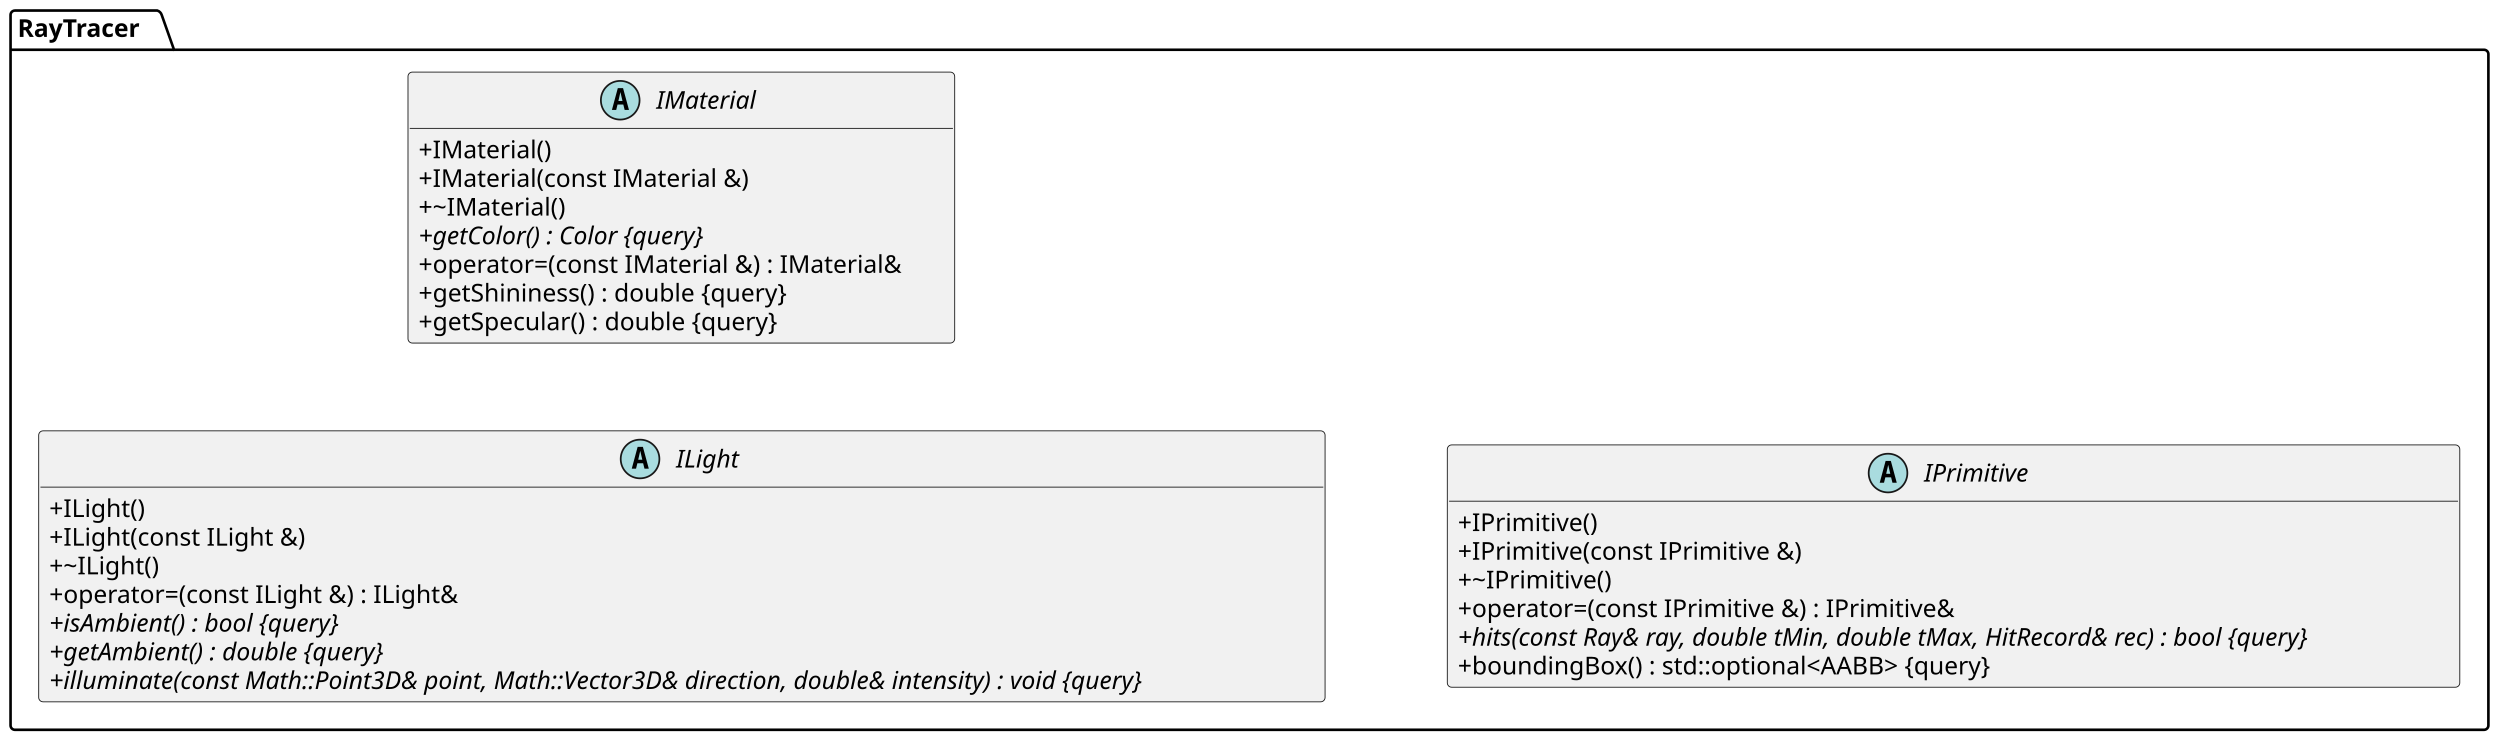
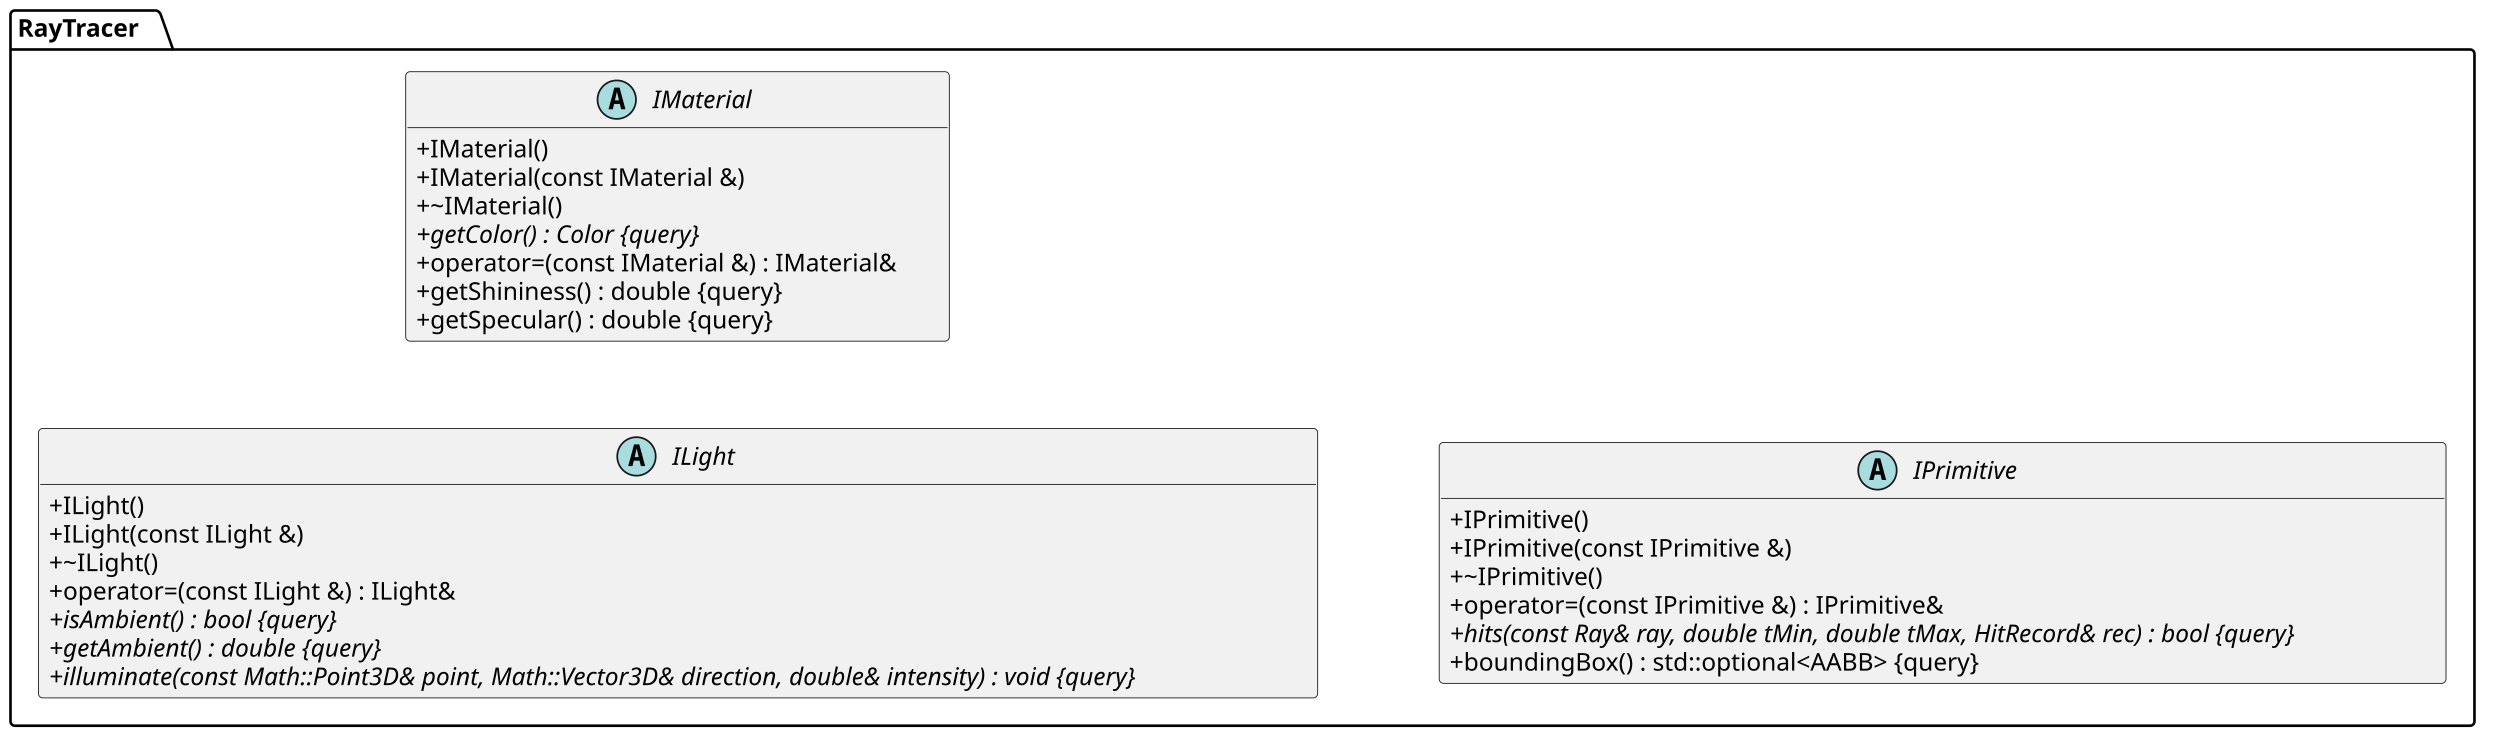
- <svg xmlns="http://www.w3.org/2000/svg" contentStyleType="text/css" data-diagram-type="CLASS" height="527.5px" preserveAspectRatio="none" style="width:1777px;height:527px;background:#FFFFFF;" version="1.1" viewBox="0 0 1777 527" width="1777.5px" zoomAndPan="magnify">
+ <svg xmlns="http://www.w3.org/2000/svg" contentStyleType="text/css" data-diagram-type="CLASS" height="537.5px" preserveAspectRatio="none" style="width:1787px;height:537px;background:#FFFFFF;" version="1.1" viewBox="0 0 1787 537" width="1787.5px" zoomAndPan="magnify">
  <defs />
  <g>
    <g class="cluster" data-qualified-name="RayTracer" data-source-line="15" id="ent0002">
      <path d="M10.625,7.5 L111.816,7.5 A4.688,4.688 0 0 1 114.941,10.625 L123.691,35.371 L1765.625,35.371 A3.125,3.125 0 0 1 1768.75,38.496 L1768.75,515.625 A3.125,3.125 0 0 1 1765.625,518.75 L10.625,518.75 A3.125,3.125 0 0 1 7.5,515.625 L7.5,10.625 A3.125,3.125 0 0 1 10.625,7.5" fill="none" style="stroke:#000000;stroke-width:1.875;" />
      <line style="stroke:#000000;stroke-width:1.875;" x1="7.5" x2="123.691" y1="35.371" y2="35.371" />
-       <text fill="#000000" font-family="sans-serif" font-size="17.5" font-weight="bold" lengthAdjust="spacing" textLength="99.941" x="12.5" y="26.244">RayTracer</text>
+       <text fill="#000000" font-family="sans-serif" font-size="17.5" font-weight="700" lengthAdjust="spacing" textLength="99.941" x="12.5" y="26.244">RayTracer</text>
    </g>
    <g class="entity" data-qualified-name="RayTracer.ILight" data-source-line="16" id="ent0003">
      <rect fill="#F1F1F1" height="192.598" rx="3.125" ry="3.125" style="stroke:#181818;stroke-width:0.625;" width="914.362" x="27.5" y="306.25" />
      <ellipse cx="454.951" cy="326.25" fill="#A9DCDF" rx="13.75" ry="13.75" style="stroke:#181818;stroke-width:1.25;" />
      <path d="M455.088,320.43 L453.643,326.777 L456.553,326.777 L455.088,320.43 Z M453.232,317.637 L456.963,317.637 L461.162,333.125 L458.096,333.125 L457.139,329.297 L453.037,329.297 L452.1,333.125 L449.053,333.125 L453.232,317.637 Z " fill="#000000" />
      <text fill="#000000" font-family="sans-serif" font-size="17.5" font-style="italic" lengthAdjust="spacing" textLength="48.834" x="480.576" y="332.308">ILight</text>
      <line style="stroke:#181818;stroke-width:0.625;" x1="28.75" x2="940.612" y1="346.25" y2="346.25" />
      <text fill="#000000" font-family="sans-serif" font-size="17.5" lengthAdjust="spacing" textLength="77.152" x="35" y="367.494">+ILight()</text>
      <text fill="#000000" font-family="sans-serif" font-size="17.5" lengthAdjust="spacing" textLength="198.157" x="35" y="387.865">+ILight(const ILight &amp;)</text>
      <text fill="#000000" font-family="sans-serif" font-size="17.5" lengthAdjust="spacing" textLength="91.815" x="35" y="408.236">+~ILight()</text>
      <text fill="#000000" font-family="sans-serif" font-size="17.5" lengthAdjust="spacing" textLength="318.751" x="35" y="428.607">+operator=(const ILight &amp;) : ILight&amp;</text>
      <text fill="#000000" font-family="sans-serif" font-size="17.5" font-style="italic" lengthAdjust="spacing" textLength="248.76" x="35" y="448.978">+isAmbient() : bool {query}</text>
      <text fill="#000000" font-family="sans-serif" font-size="17.5" font-style="italic" lengthAdjust="spacing" textLength="285.776" x="35" y="469.349">+getAmbient() : double {query}</text>
      <text fill="#000000" font-family="sans-serif" font-size="17.5" font-style="italic" lengthAdjust="spacing" textLength="899.362" x="35" y="489.721">+illuminate(const Math::Point3D&amp; point, Math::Vector3D&amp; direction, double&amp; intensity) : void {query}</text>
    </g>
    <g class="entity" data-qualified-name="RayTracer.IMaterial" data-source-line="26" id="ent0004">
      <rect fill="#F1F1F1" height="192.598" rx="3.125" ry="3.125" style="stroke:#181818;stroke-width:0.625;" width="388.592" x="290" y="51.25" />
      <ellipse cx="440.856" cy="71.25" fill="#A9DCDF" rx="13.75" ry="13.75" style="stroke:#181818;stroke-width:1.25;" />
      <path d="M440.993,65.43 L439.548,71.777 L442.458,71.777 L440.993,65.43 Z M439.138,62.637 L442.868,62.637 L447.067,78.125 L444.001,78.125 L443.044,74.297 L438.942,74.297 L438.005,78.125 L434.958,78.125 L439.138,62.637 Z " fill="#000000" />
      <text fill="#000000" font-family="sans-serif" font-size="17.5" font-style="italic" lengthAdjust="spacing" textLength="76.255" x="466.481" y="77.308">IMaterial</text>
      <line style="stroke:#181818;stroke-width:0.625;" x1="291.25" x2="677.342" y1="91.25" y2="91.25" />
      <text fill="#000000" font-family="sans-serif" font-size="17.5" lengthAdjust="spacing" textLength="104.573" x="297.5" y="112.494">+IMaterial()</text>
      <text fill="#000000" font-family="sans-serif" font-size="17.5" lengthAdjust="spacing" textLength="252.998" x="297.5" y="132.865">+IMaterial(const IMaterial &amp;)</text>
      <text fill="#000000" font-family="sans-serif" font-size="17.5" lengthAdjust="spacing" textLength="119.236" x="297.5" y="153.236">+~IMaterial()</text>
      <text fill="#000000" font-family="sans-serif" font-size="17.5" font-style="italic" lengthAdjust="spacing" textLength="243.804" x="297.5" y="173.607">+getColor() : Color {query}</text>
      <text fill="#000000" font-family="sans-serif" font-size="17.5" lengthAdjust="spacing" textLength="373.592" x="297.5" y="193.978">+operator=(const IMaterial &amp;) : IMaterial&amp;</text>
      <text fill="#000000" font-family="sans-serif" font-size="17.5" lengthAdjust="spacing" textLength="295.176" x="297.5" y="214.349">+getShininess() : double {query}</text>
      <text fill="#000000" font-family="sans-serif" font-size="17.5" lengthAdjust="spacing" textLength="288.545" x="297.5" y="234.72">+getSpecular() : double {query}</text>
    </g>
    <g class="entity" data-qualified-name="RayTracer.IPrimitive" data-source-line="36" id="ent0005">
      <rect fill="#F1F1F1" height="172.227" rx="3.125" ry="3.125" style="stroke:#181818;stroke-width:0.625;" width="719.665" x="1028.75" y="316.25" />
      <ellipse cx="1342.007" cy="336.25" fill="#A9DCDF" rx="13.75" ry="13.75" style="stroke:#181818;stroke-width:1.25;" />
      <path d="M1342.144,330.43 L1340.698,336.777 L1343.608,336.777 L1342.144,330.43 Z M1340.288,327.637 L1344.019,327.637 L1348.218,343.125 L1345.151,343.125 L1344.194,339.297 L1340.093,339.297 L1339.155,343.125 L1336.108,343.125 L1340.288,327.637 Z " fill="#000000" />
      <text fill="#000000" font-family="sans-serif" font-size="17.5" font-style="italic" lengthAdjust="spacing" textLength="82.527" x="1367.632" y="342.308">IPrimitive</text>
      <line style="stroke:#181818;stroke-width:0.625;" x1="1030" x2="1747.166" y1="356.25" y2="356.25" />
      <text fill="#000000" font-family="sans-serif" font-size="17.5" lengthAdjust="spacing" textLength="110.845" x="1036.25" y="377.494">+IPrimitive()</text>
      <text fill="#000000" font-family="sans-serif" font-size="17.5" lengthAdjust="spacing" textLength="265.542" x="1036.25" y="397.865">+IPrimitive(const IPrimitive &amp;)</text>
      <text fill="#000000" font-family="sans-serif" font-size="17.5" lengthAdjust="spacing" textLength="125.508" x="1036.25" y="418.236">+~IPrimitive()</text>
      <text fill="#000000" font-family="sans-serif" font-size="17.5" lengthAdjust="spacing" textLength="386.137" x="1036.25" y="438.607">+operator=(const IPrimitive &amp;) : IPrimitive&amp;</text>
      <text fill="#000000" font-family="sans-serif" font-size="17.5" font-style="italic" lengthAdjust="spacing" textLength="704.665" x="1036.25" y="458.978">+hits(const Ray&amp; ray, double tMin, double tMax, HitRecord&amp; rec) : bool {query}</text>
      <text fill="#000000" font-family="sans-serif" font-size="17.5" lengthAdjust="spacing" textLength="426.007" x="1036.25" y="479.349">+boundingBox() : std::optional&lt;AABB&gt; {query}</text>
    </g>
  </g>
</svg>
